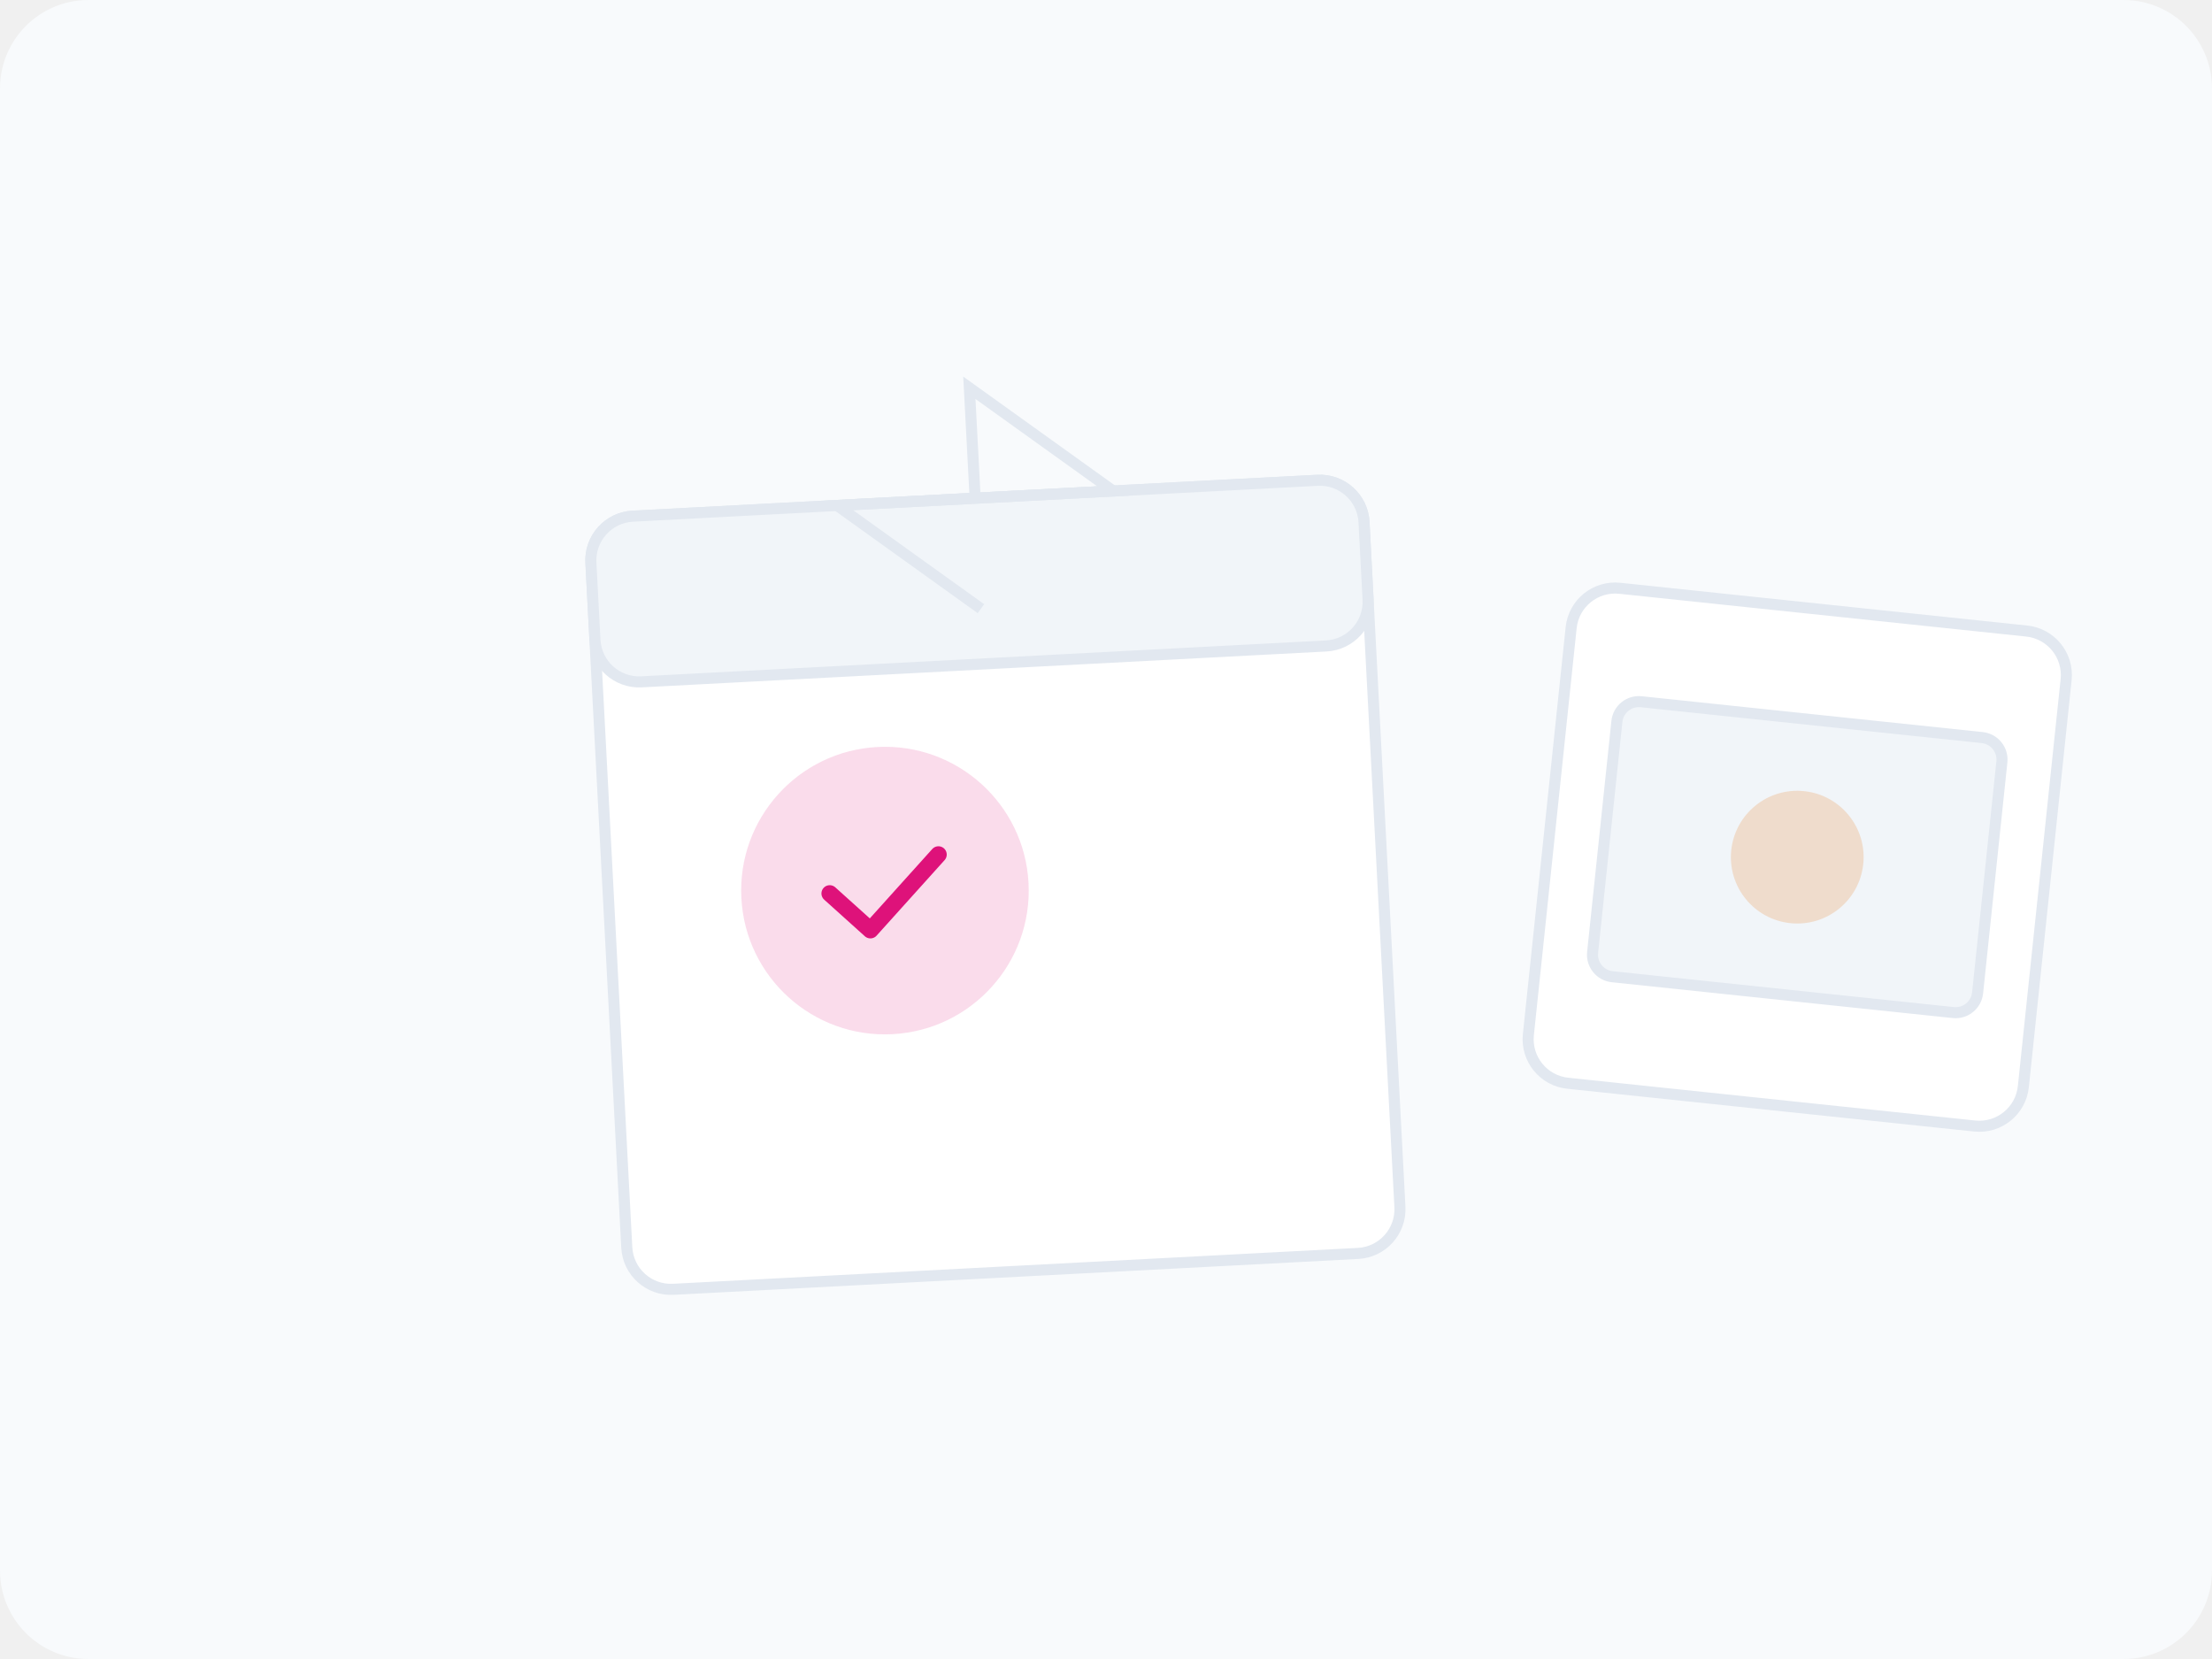
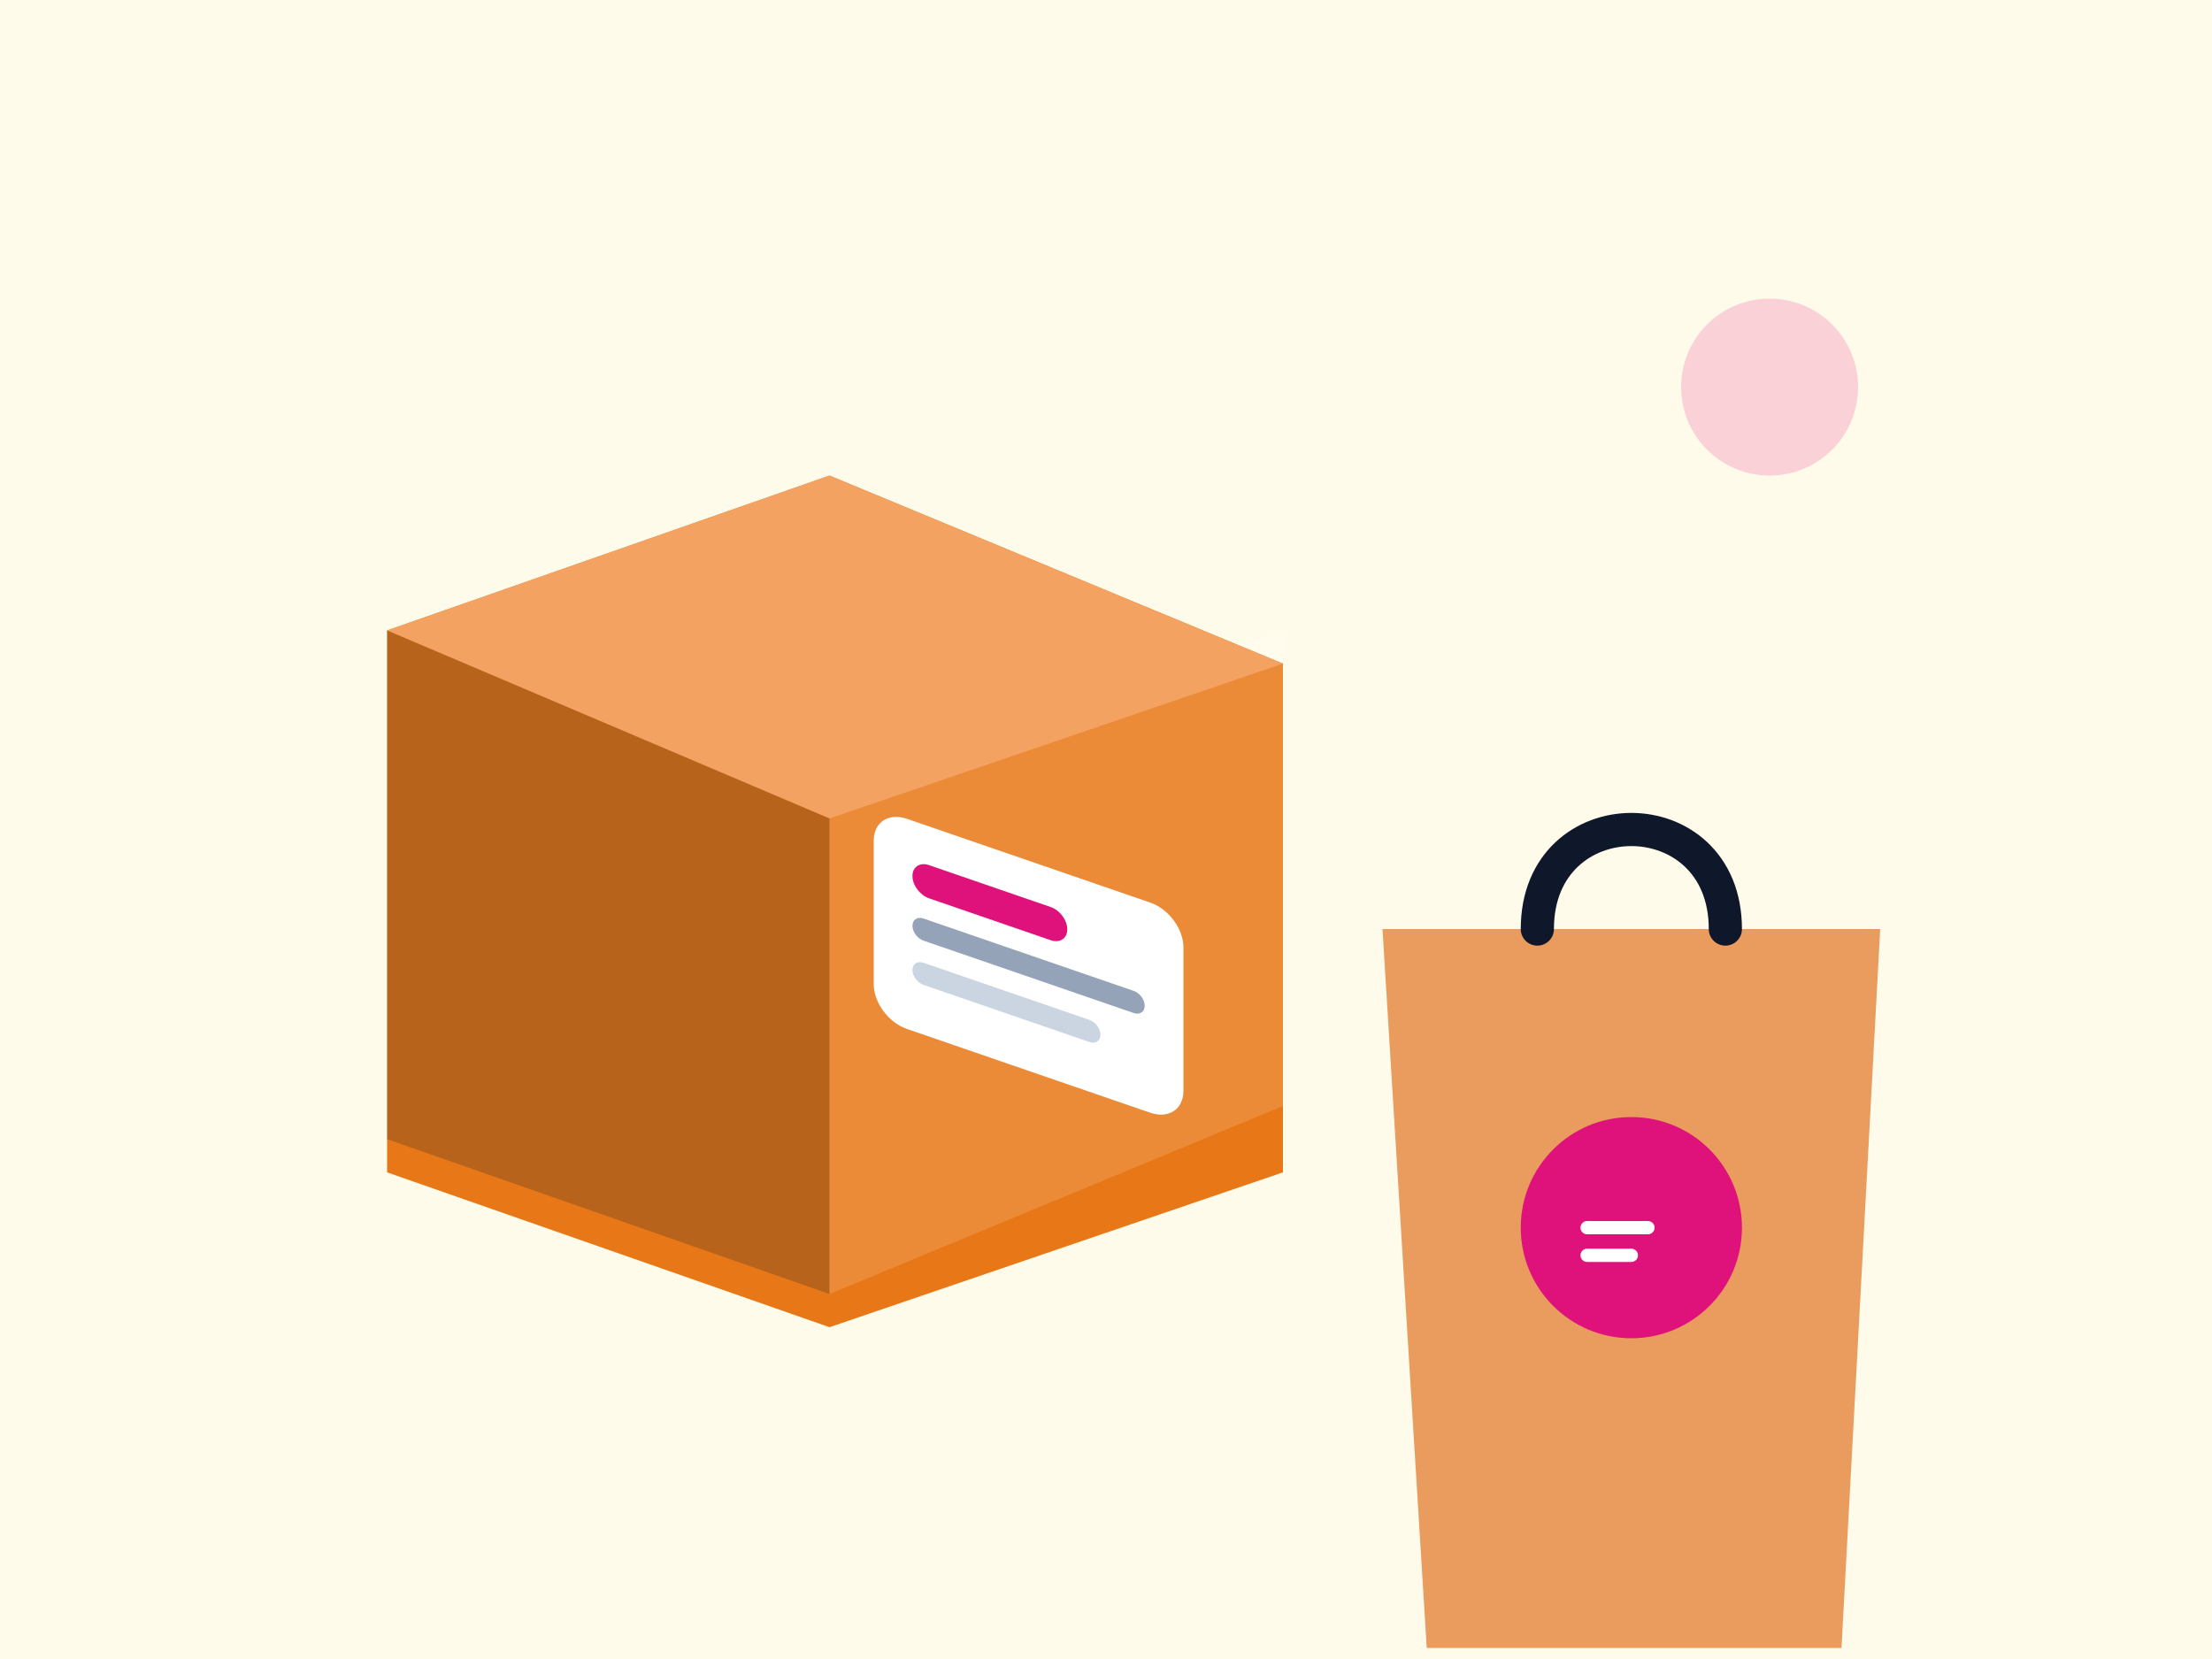
- <svg xmlns="http://www.w3.org/2000/svg" viewBox="0 0 400 300" fill="none" role="img" aria-label="Packaging dan box BisaPrint">
-   <rect width="400" height="300" fill="#F8FAFC" rx="16" />
-   <rect x="110" y="90" width="140" height="140" rx="8" fill="#ffffff" stroke="#E2E8F0" stroke-width="2" transform="rotate(-3 180 160)" />
-   <rect x="110" y="90" width="140" height="30" rx="8" fill="#F1F5F9" stroke="#E2E8F0" stroke-width="2" transform="rotate(-3 180 160)" />
-   <path d="M180 90v-20l25 20h-50l25 20" stroke="#E2E8F0" stroke-width="2" fill="none" transform="rotate(-3 180 160)" />
-   <circle cx="160" cy="160" r="25" fill="#DE127A" opacity="0.15" stroke="#DE127A" stroke-width="2" transform="rotate(-3 180 160)" />
-   <path d="M150 160l7 7 13-13" stroke="#DE127A" stroke-width="3" stroke-linecap="round" stroke-linejoin="round" transform="rotate(-3 180 160)" />
-   <rect x="280" y="110" width="90" height="90" rx="8" fill="#ffffff" stroke="#E2E8F0" stroke-width="2" transform="rotate(6 325 155)" />
-   <rect x="290" y="130" width="70" height="50" rx="4" fill="#F1F5F9" stroke="#E2E8F0" stroke-width="2" transform="rotate(6 325 155)" />
-   <circle cx="325" cy="155" r="12" fill="#E87817" opacity="0.2" transform="rotate(6 325 155)" />
+ <svg xmlns="http://www.w3.org/2000/svg" viewBox="0 0 400 300" fill="none" role="img" aria-label="Packaging dan box BisaPrint" preserveAspectRatio="xMidYMid slice">
+   <rect width="400" height="300" fill="#FFFBEB" />
+   <g transform="translate(70 80)">
+     <path d="M0 34l80-28 82 34v92l-82 28-80-28z" fill="#E87817" />
+     <path d="M0 34l80 28v92l-80-28z" fill="#0F172A" opacity="0.22" />
+     <path d="M162 34l-82 28v92l82-34z" fill="#fff" opacity="0.14" />
+     <path d="M0 34l80-28 82 34-82 28z" fill="#F4A261" />
+     <g transform="translate(88 66) skewY(19)">
+       <rect width="56" height="38" rx="6" fill="#fff" />
+       <rect x="7" y="7" width="28" height="6" rx="3" fill="#DE127A" />
+       <rect x="7" y="17" width="42" height="4" rx="2" fill="#94A3B8" />
+       <rect x="7" y="25" width="34" height="4" rx="2" fill="#CBD5E1" />
+     </g>
+   </g>
+   <g transform="translate(250 150)">
+     <path d="M0 18h90l-7 130H8z" fill="#F4A261" />
+     <path d="M0 18h90l-7 130H8z" fill="#0F172A" opacity="0.05" />
+     <path d="M28 18c0-24 34-24 34 0" stroke="#0F172A" stroke-width="6" fill="none" stroke-linecap="round" />
+     <circle cx="45" cy="72" r="20" fill="#DE127A" />
+     <path d="M37 72h11M37 77h8" stroke="#fff" stroke-width="2.4" stroke-linecap="round" />
+   </g>
+   <circle cx="320" cy="70" r="16" fill="#DE127A" opacity="0.18" />
</svg>
